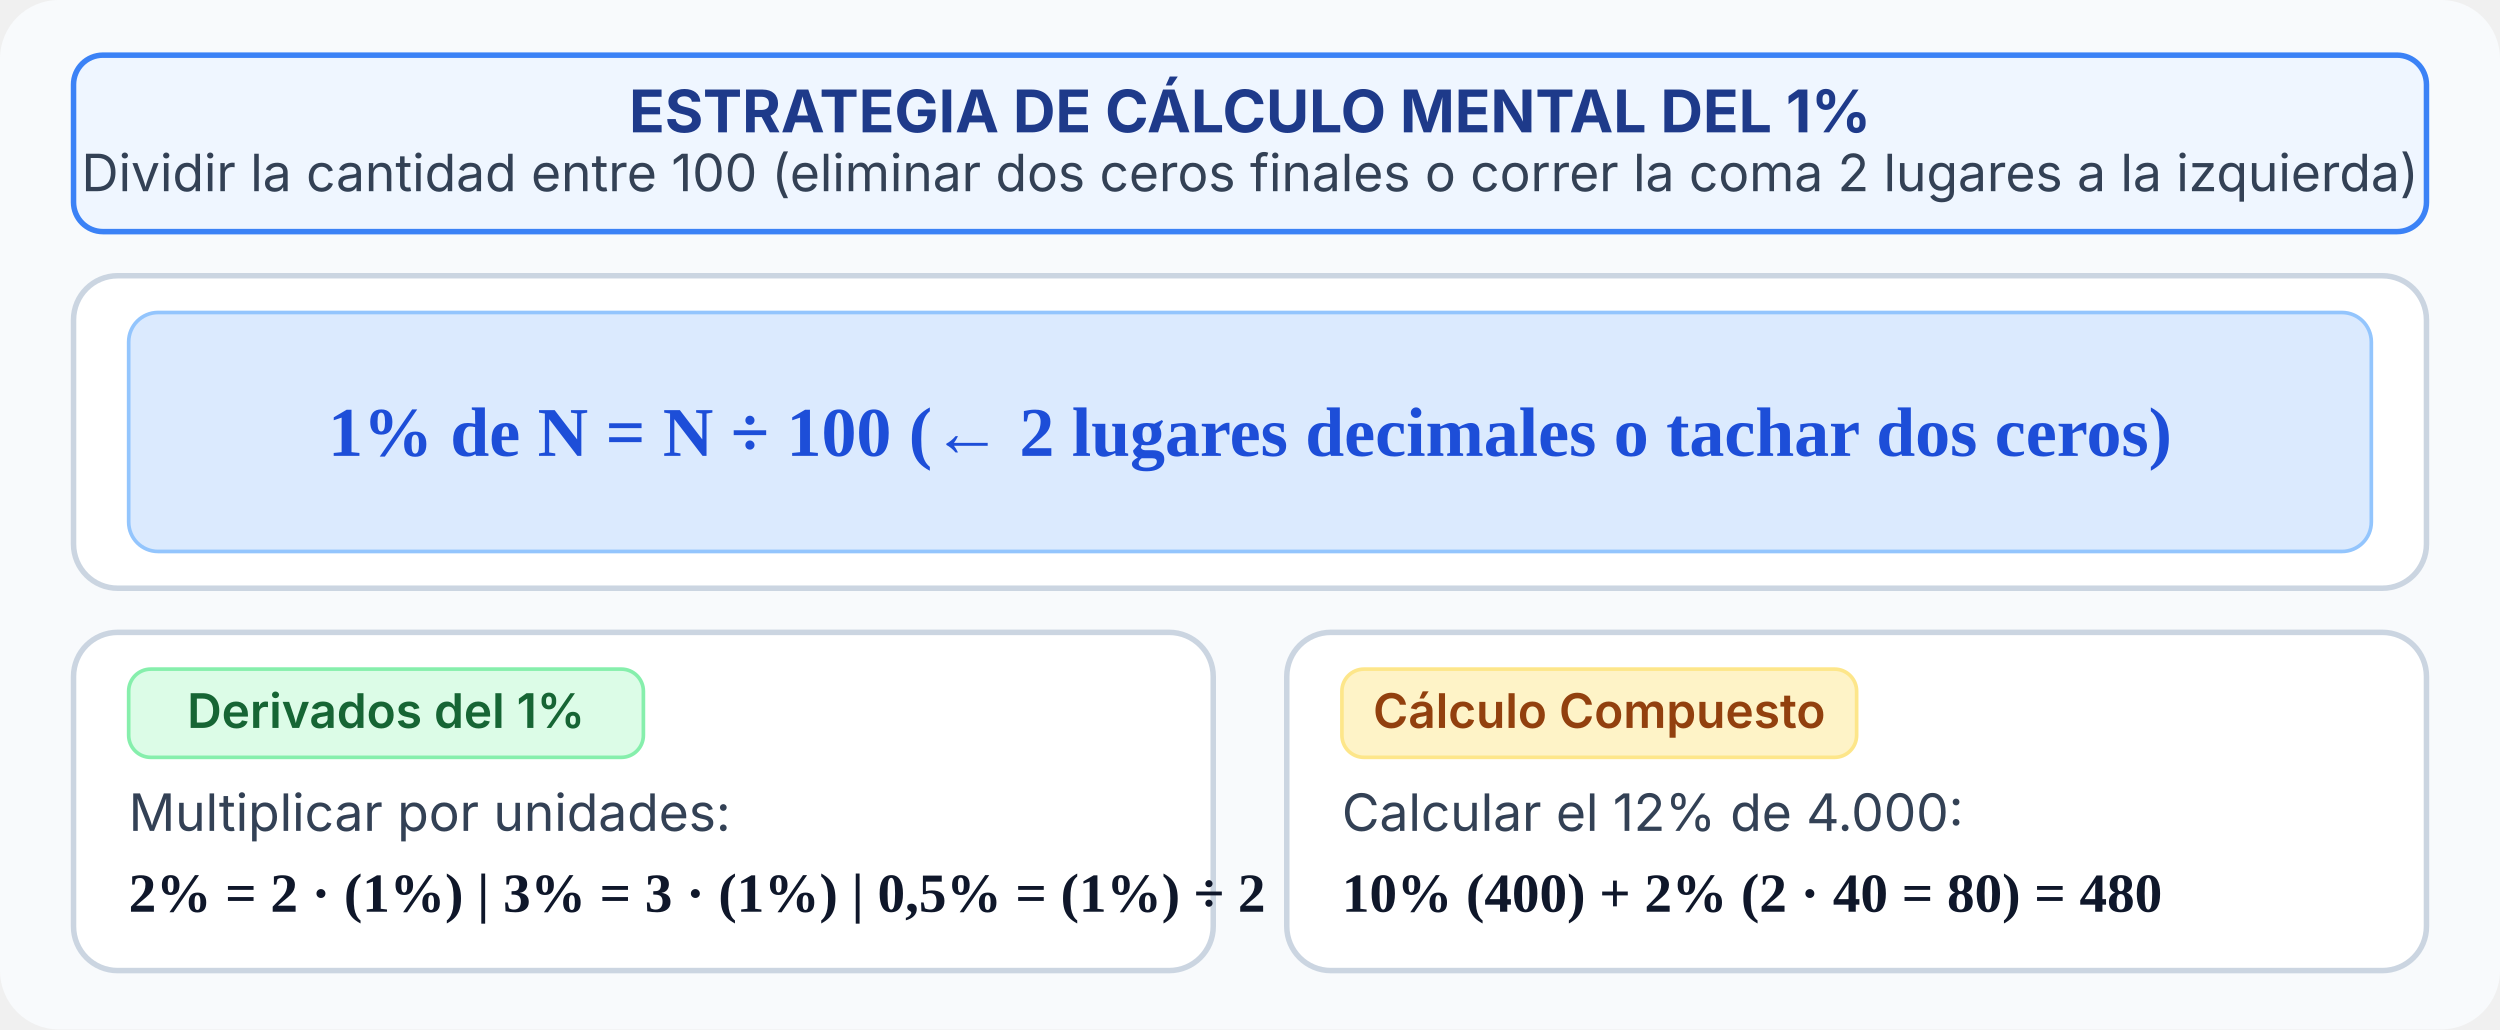
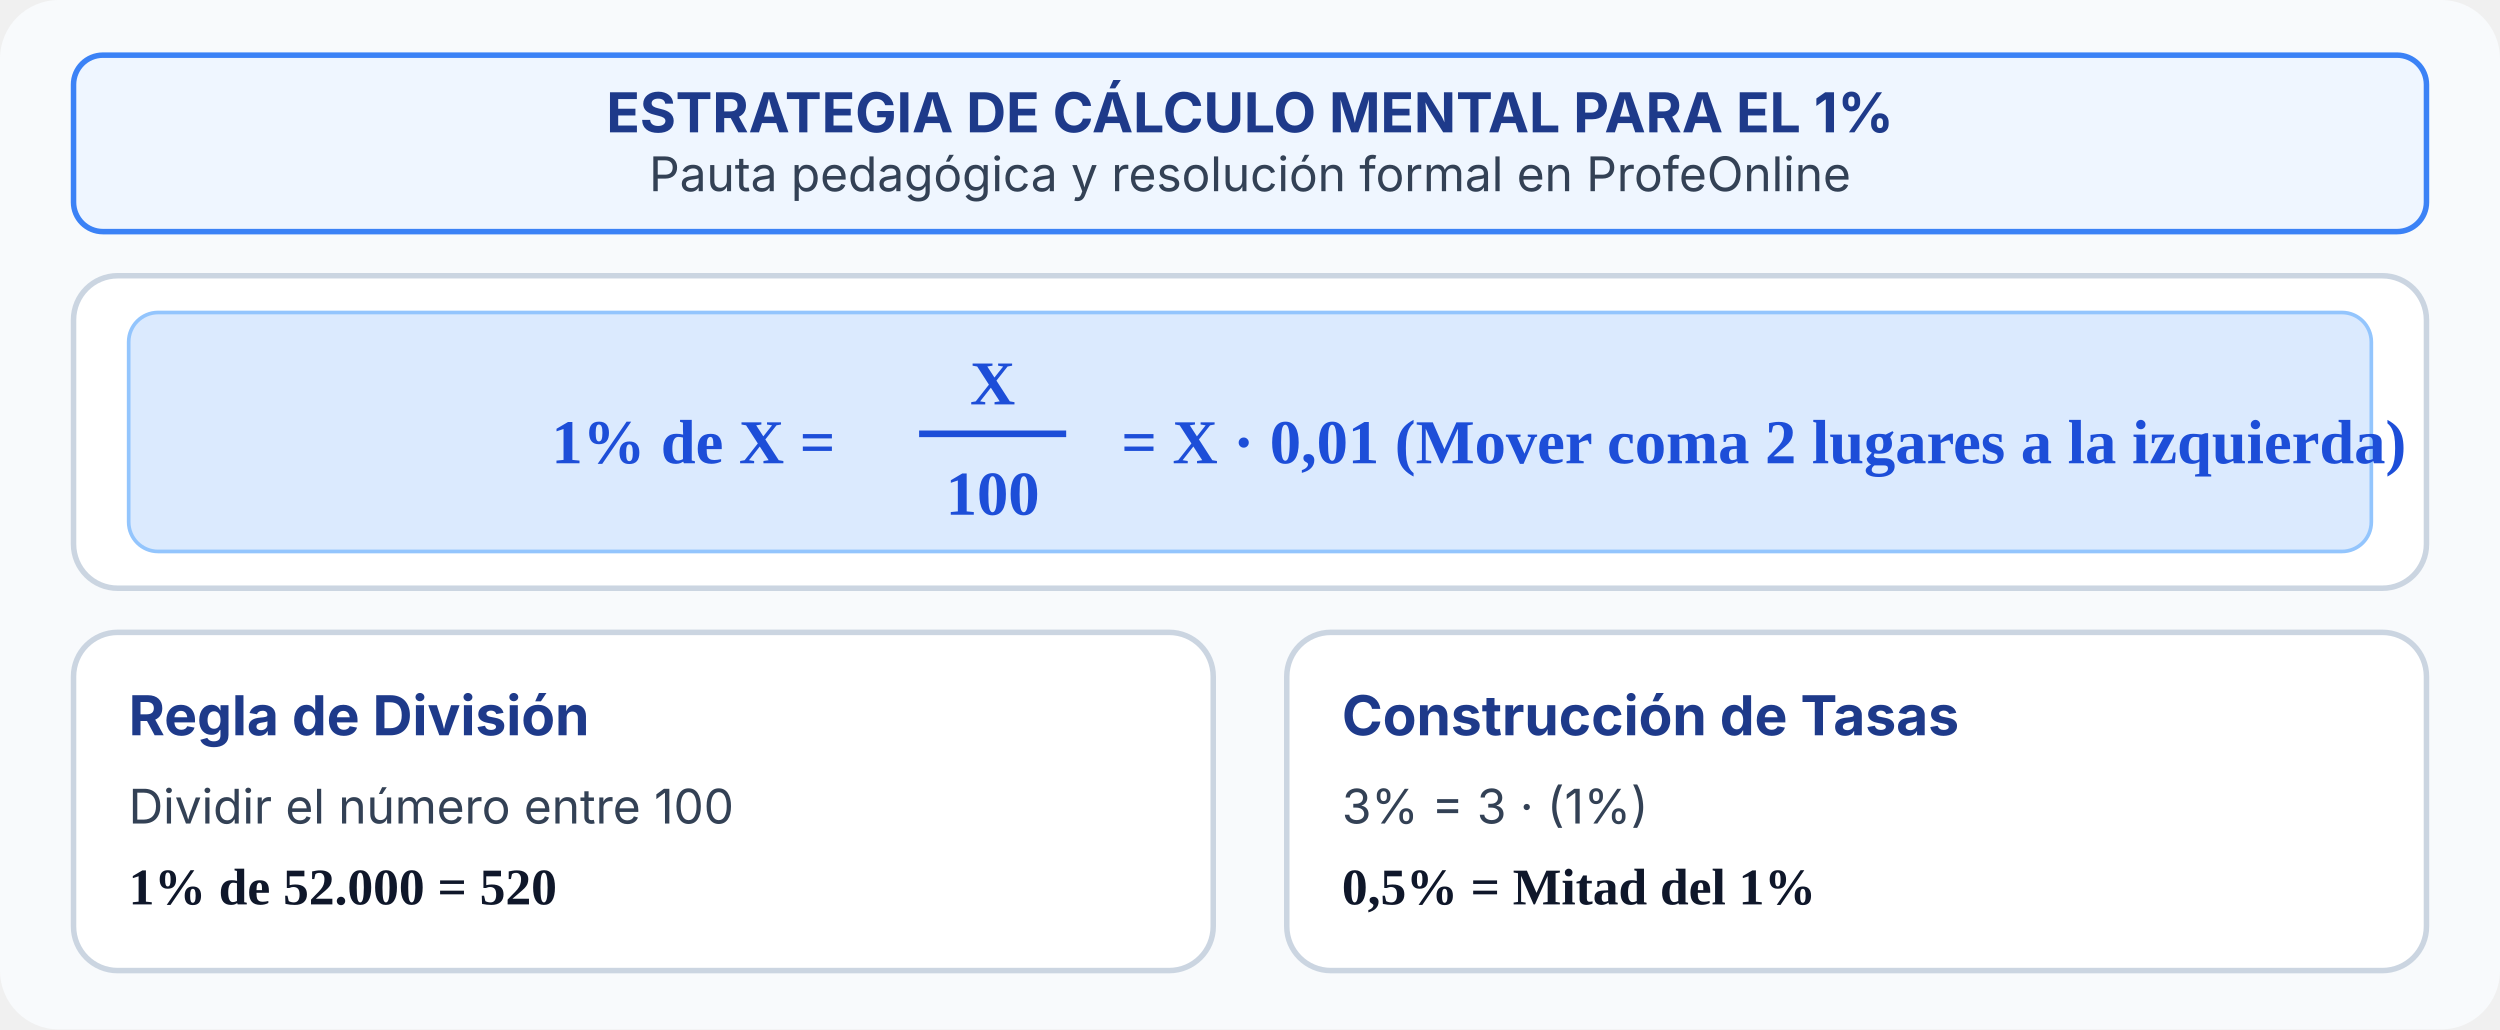
<svg xmlns="http://www.w3.org/2000/svg" viewBox="0 0 680 280" width="100%" height="100%">
  <defs>
    <style>
      .bg { fill: #f8fafc; }
      .card { fill: #ffffff; stroke: #cbd5e1; stroke-width: 1.5; rx: 12; }
      .header-box { fill: #eff6ff; stroke: #3b82f6; stroke-width: 1.5; rx: 8; }
-       .title { font-family: system-ui, -apple-system, sans-serif; font-size: 16px; font-weight: 700; fill: #1e3a8a; }
-       .text-main { font-family: system-ui, -apple-system, sans-serif; font-size: 14px; fill: #334155; }
-       .formula { font-family: "Cambria Math", "Times New Roman", serif; font-size: 19px; font-weight: bold; fill: #1d4ed8; }
+       .title { font-family: system-ui, -apple-system, sans-serif; font-size: 15px; font-weight: 700; fill: #1e3a8a; }
+       .text-main { font-family: system-ui, -apple-system, sans-serif; font-size: 13px; fill: #334155; }
+       .text-muted { font-family: system-ui, -apple-system, sans-serif; font-size: 12px; fill: #64748b; }
+       .formula { font-family: "Cambria Math", "Times New Roman", serif; font-size: 17px; font-weight: bold; fill: #1d4ed8; }
      .badge-blue { fill: #dbeafe; stroke: #93c5fd; stroke-width: 1; rx: 8; }
      .badge-green { fill: #dcfce7; stroke: #86efac; stroke-width: 1; rx: 6; }
      .badge-amber { fill: #fef3c7; stroke: #fde68a; stroke-width: 1; rx: 6; }
+       .badge-purple { fill: #f3e8ff; stroke: #d8b4fe; stroke-width: 1; rx: 6; }
+       .badge-rose { fill: #ffe4e6; stroke: #fca5a5; stroke-width: 1; rx: 6; }
      .text-green { font-family: system-ui, -apple-system, sans-serif; font-size: 13px; font-weight: 600; fill: #166534; }
      .text-amber { font-family: system-ui, -apple-system, sans-serif; font-size: 13px; font-weight: 600; fill: #92400e; }
-       .math-bold { font-family: "Cambria Math", "Times New Roman", serif; font-size: 15px; font-weight: bold; fill: #0f172a; }
+       .text-purple { font-family: system-ui, -apple-system, sans-serif; font-size: 13px; font-weight: 600; fill: #6b21a8; }
+       .text-rose { font-family: system-ui, -apple-system, sans-serif; font-size: 13px; font-weight: 600; fill: #9f1239; }
+       .math-bold { font-family: "Cambria Math", "Times New Roman", serif; font-size: 14px; font-weight: bold; fill: #0f172a; }
+       .frac-line { stroke: #1d4ed8; stroke-width: 1.8; }
+       .frac-line-dark { stroke: #0f172a; stroke-width: 1.6; }
+       .rule-box { fill: #eff6ff; stroke: #93c5fd; stroke-width: 1.5; rx: 8; }
+       .err-box { fill: #fef2f2; stroke: #fca5a5; stroke-width: 1.5; rx: 8; }
+       .err-text { font-family: system-ui, -apple-system, sans-serif; font-size: 13px; font-weight: bold; fill: #991b1b; }
+       .desc { font-family: system-ui, -apple-system, sans-serif; font-size: 12px; fill: #334155; }
+       .res { font-family: "Cambria Math", "Times New Roman", serif; font-size: 13px; font-weight: bold; fill: #15803d; }
    </style>
  </defs>
  <rect width="680" height="280" class="bg" rx="16" />
  <rect x="20" y="15" width="640" height="48" class="header-box" />
-   <text x="340" y="36" text-anchor="middle" class="title">ESTRATEGIA DE CÁLCULO MENTAL DEL 1%</text>
-   <text x="340" y="52" text-anchor="middle" class="text-main">Dividir la cantidad entre 100 (eliminar dos ceros finales o correr la coma 2 lugares a la izquierda)</text>
+   <text x="340" y="36" text-anchor="middle" class="title">ESTRATEGIA DE CÁLCULO MENTAL PARA EL 1%</text>
+   <text x="340" y="52" text-anchor="middle" class="text-main">Pauta pedagógica y resolución formal en ProfeOnline</text>
  <rect x="20" y="75" width="640" height="85" class="card" />
  <rect x="35" y="85" width="610" height="65" class="badge-blue" />
-   <text x="340" y="124" text-anchor="middle" class="formula">1% de N = N ÷ 100   (← 2 lugares decimales o tachar dos ceros)</text>
+   <g transform="translate(100, 92)">
+     <text x="50" y="34" class="formula">1% de X = </text>
+     <g transform="translate(150,0)">
+       <text x="20" y="18" class="formula" text-anchor="middle">X</text>
+       <line x1="0" y1="26" x2="40" y2="26" class="frac-line" />
+       <text x="20" y="48" class="formula" text-anchor="middle">100</text>
+     </g>
+     <text x="205" y="34" class="formula"> = X · 0,01 (Mover coma 2 lugares a la izquierda)</text>
+   </g>
  <rect x="20" y="172" width="310" height="92" class="card" />
-   <rect x="35" y="182" width="140" height="24" class="badge-green" />
-   <text x="105" y="198" text-anchor="middle" class="text-green">Derivados del 1%</text>
-   <text x="35" y="226" class="text-main">Multiplicar por unidades:</text>
-   <text x="35" y="248" class="math-bold">2% = 2 · (1%)   |   3% = 3 · (1%)   |   0,5% = (1%) ÷ 2</text>
+   <text x="35" y="200" class="title">Regla de División</text>
+   <text x="35" y="224" class="text-main">Dividir el número entre 100</text>
+   <text x="35" y="246" class="math-bold">1% de 52.000 = 520</text>
  <rect x="350" y="172" width="310" height="92" class="card" />
-   <rect x="365" y="182" width="140" height="24" class="badge-amber" />
-   <text x="435" y="198" text-anchor="middle" class="text-amber">Cálculo Compuesto</text>
-   <text x="365" y="226" class="text-main">Calcular el 12% de 4.000:</text>
-   <text x="365" y="248" class="math-bold">10% (400) + 2% (2 · 40 = 80) = 480</text>
+   <text x="365" y="200" class="title">Construcción de Tasas</text>
+   <text x="365" y="224" class="text-main">3% = 3 · (1%)</text>
+   <text x="365" y="246" class="math-bold">0,5% = Mitad del 1%</text>
</svg>
